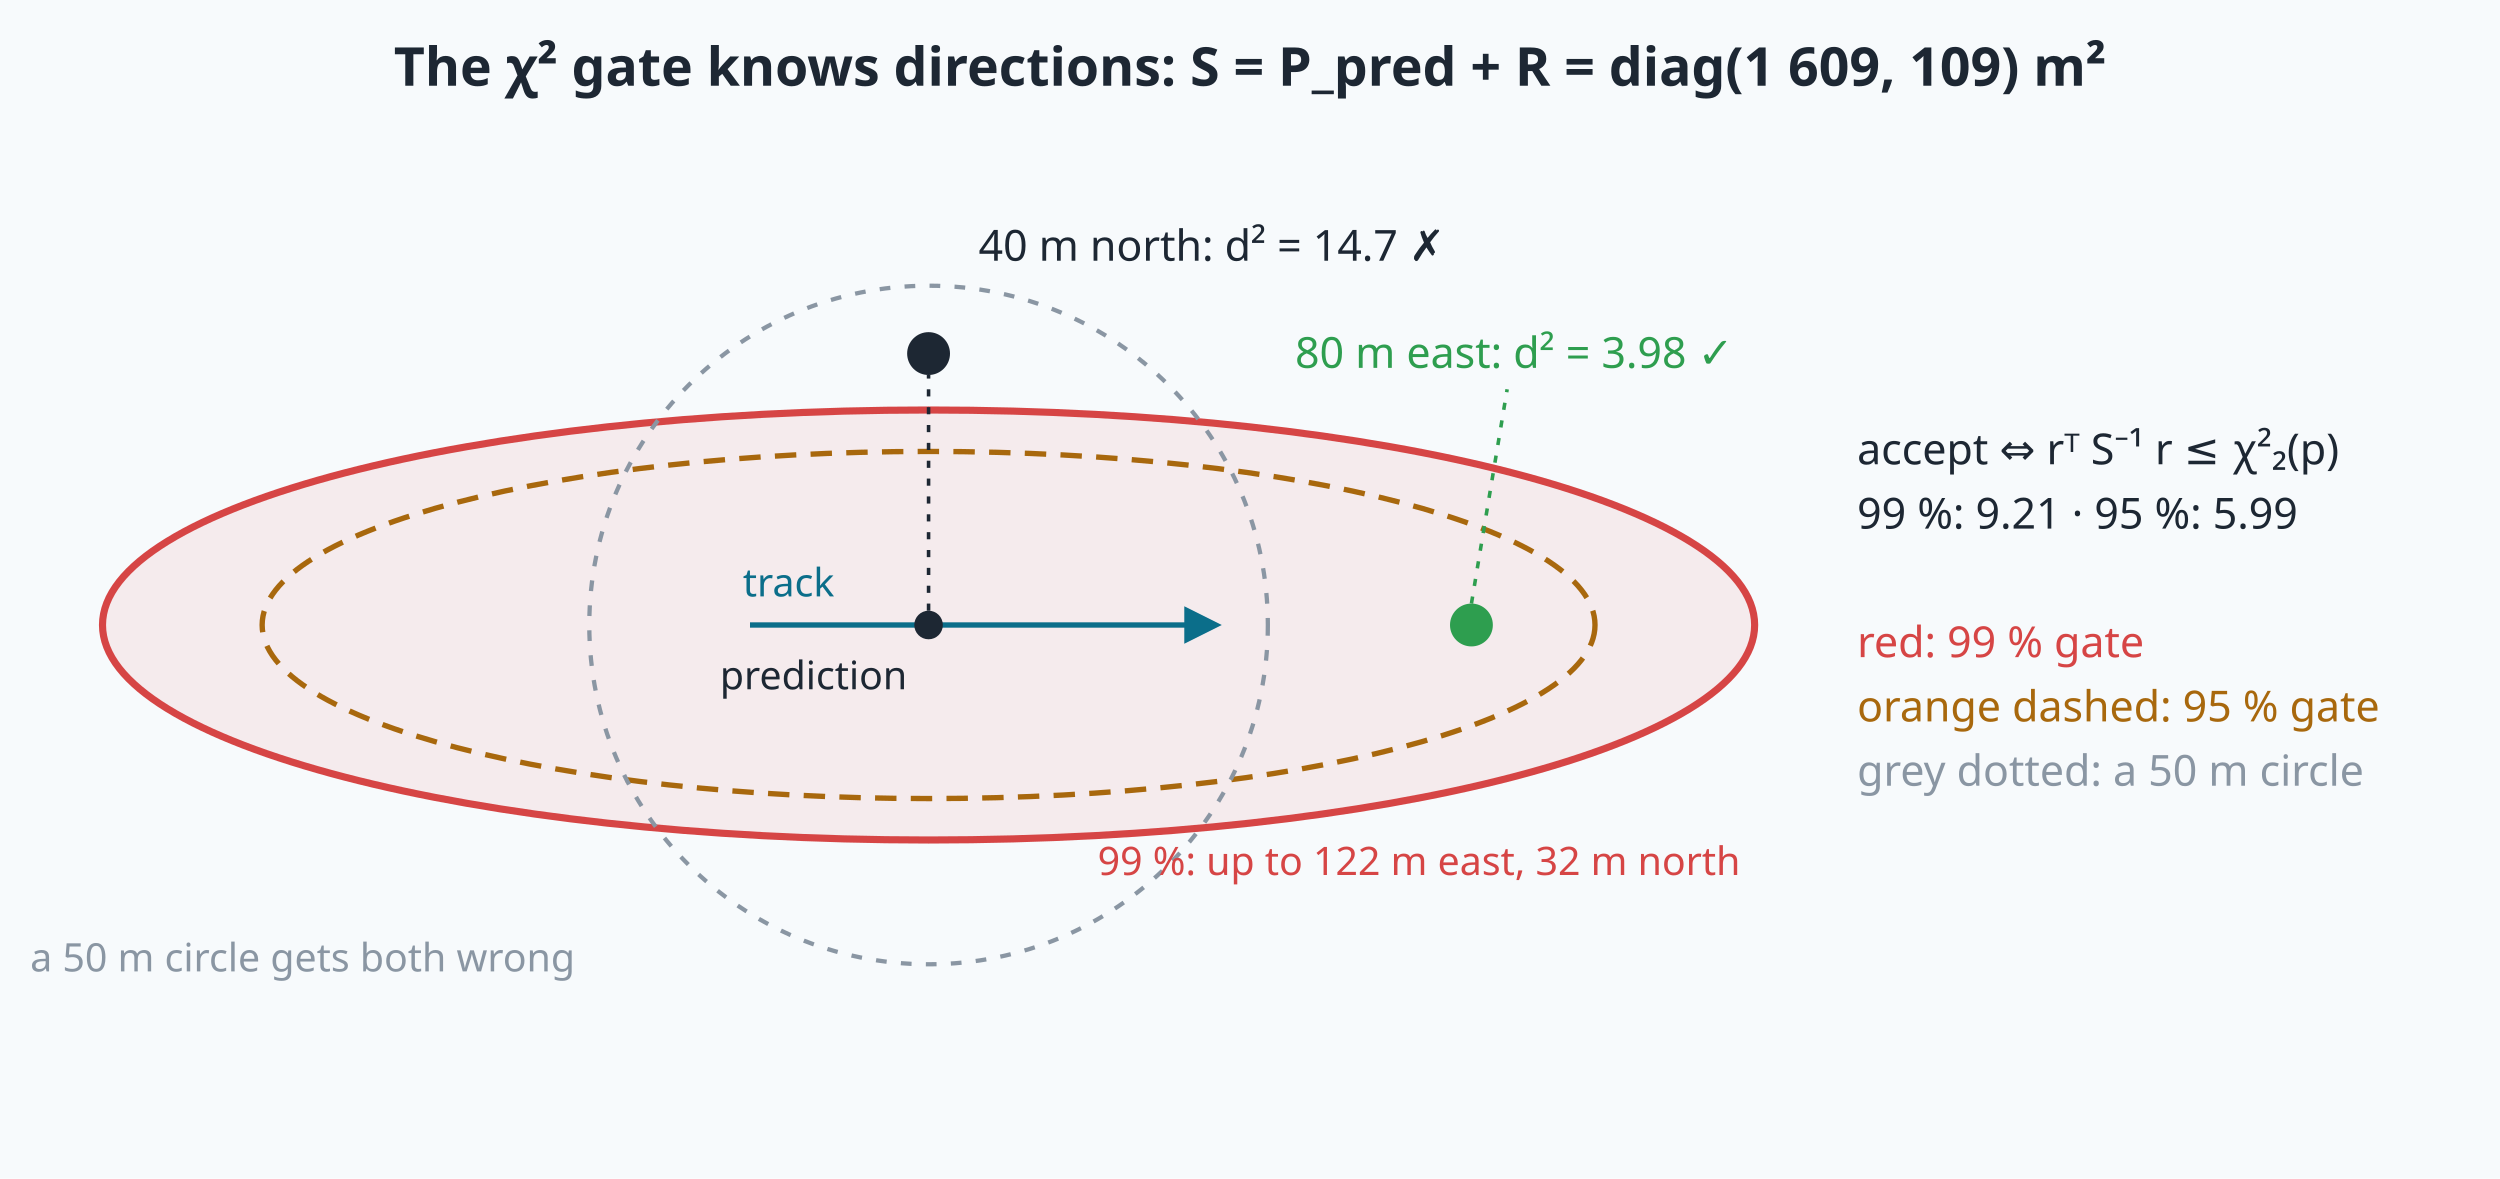
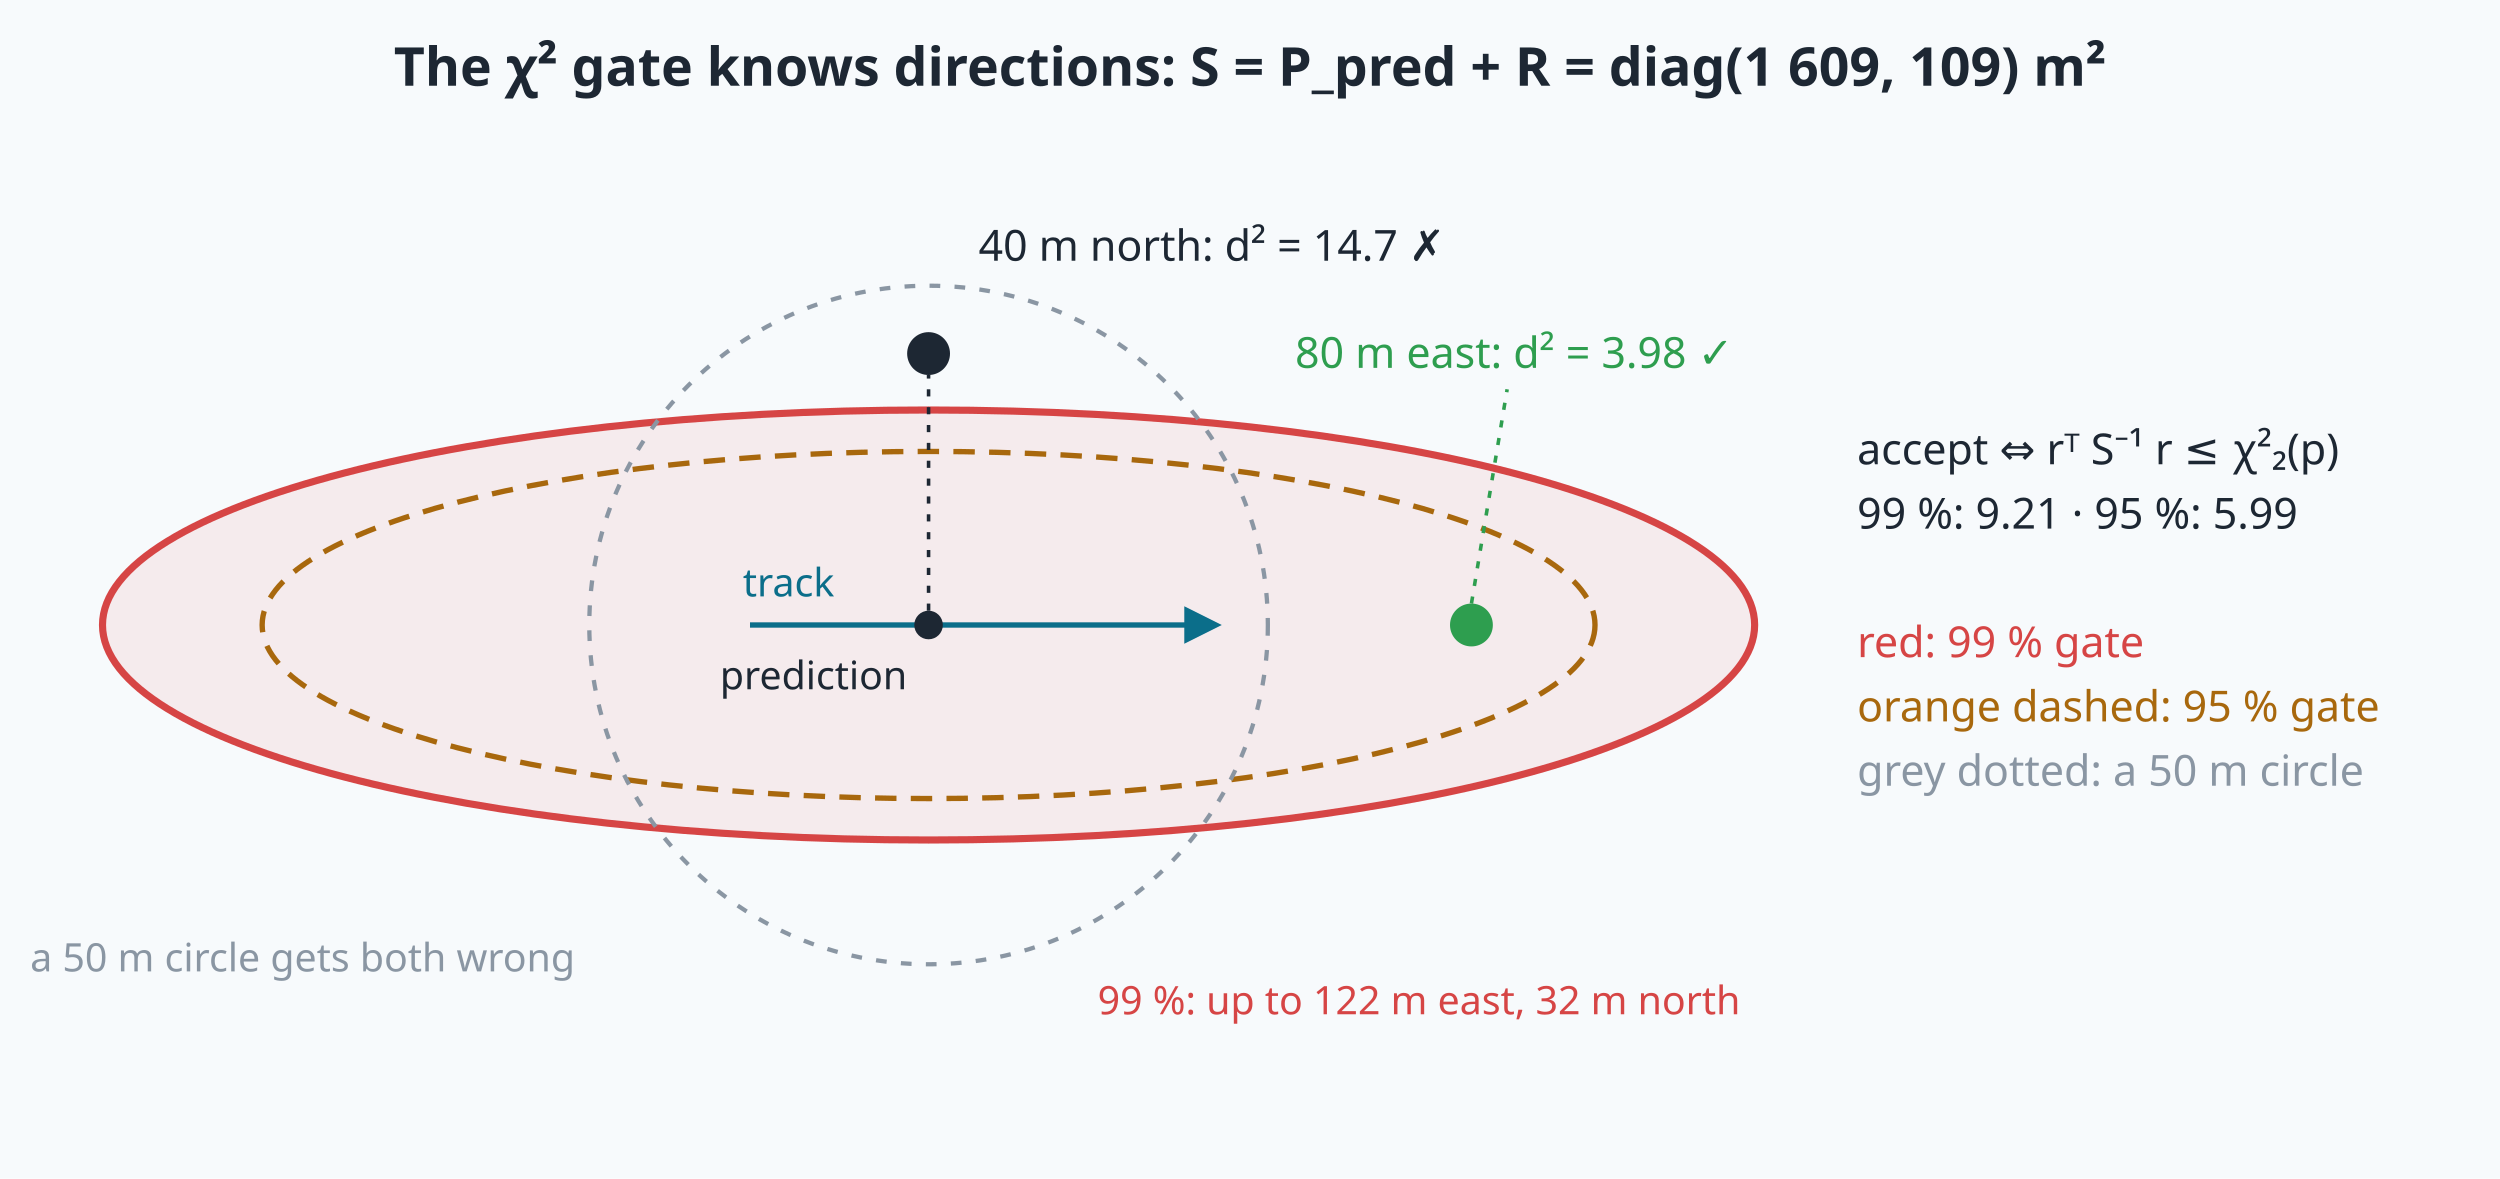
<svg xmlns="http://www.w3.org/2000/svg" viewBox="0 0 700 330" font-family="sans-serif" font-size="13">
  <rect width="700" height="330" fill="#f7fafc" />
  <defs>
    <marker id="mi" viewBox="0 0 10 10" refX="8" refY="5" markerWidth="7" markerHeight="7" orient="auto-start-reverse">
      <path d="M0 0L10 5L0 10z" fill="#1d2733" />
    </marker>
    <marker id="mr" viewBox="0 0 10 10" refX="8" refY="5" markerWidth="7" markerHeight="7" orient="auto-start-reverse">
      <path d="M0 0L10 5L0 10z" fill="#d64545" />
    </marker>
    <marker id="mb" viewBox="0 0 10 10" refX="8" refY="5" markerWidth="7" markerHeight="7" orient="auto-start-reverse">
      <path d="M0 0L10 5L0 10z" fill="#0b6e8a" />
    </marker>
    <marker id="mo" viewBox="0 0 10 10" refX="8" refY="5" markerWidth="7" markerHeight="7" orient="auto-start-reverse">
      <path d="M0 0L10 5L0 10z" fill="#a8680d" />
    </marker>
    <marker id="mg" viewBox="0 0 10 10" refX="8" refY="5" markerWidth="7" markerHeight="7" orient="auto-start-reverse">
      <path d="M0 0L10 5L0 10z" fill="#8a96a3" />
    </marker>
    <marker id="mn" viewBox="0 0 10 10" refX="8" refY="5" markerWidth="7" markerHeight="7" orient="auto-start-reverse">
      <path d="M0 0L10 5L0 10z" fill="#2e9e4f" />
    </marker>
  </defs>
  <text x="350.0" y="24.0" text-anchor="middle" font-size="15" fill="#1d2733" font-weight="bold">The χ² gate knows directions: S = P_pred + R = diag(1 609, 109) m²</text>
  <ellipse cx="260.0" cy="175.0" rx="231.3" ry="60.2" transform="rotate(0.00 260.0 175.0)" stroke="#d64545" fill="#d64545" fill-opacity="0.08" stroke-width="2.0" />
  <ellipse cx="260.0" cy="175.0" rx="186.6" ry="48.6" transform="rotate(0.00 260.0 175.0)" stroke="#a8680d" fill="none" fill-opacity="0.15" stroke-width="1.5" stroke-dasharray="6 4" />
  <circle cx="260.0" cy="175.0" r="95.0" stroke="#8a96a3" fill="none" stroke-width="1.2" stroke-dasharray="3 4" fill-opacity="1.0" />
  <line x1="210.0" y1="175.0" x2="340.0" y2="175.0" stroke="#0b6e8a" stroke-width="1.5" marker-end="url(#mb)" />
  <text x="208.0" y="167.0" text-anchor="start" font-size="11" fill="#0b6e8a" font-weight="normal">track</text>
  <circle cx="260.0" cy="175.0" r="4" fill="#1d2733" />
  <text x="254.0" y="193.0" text-anchor="end" font-size="11" fill="#1d2733" font-weight="normal">prediction</text>
  <circle cx="412.0" cy="175.0" r="6" fill="#2e9e4f" />
  <line x1="412.0" y1="169.0" x2="422.0" y2="109.0" stroke="#2e9e4f" stroke-width="1" stroke-dasharray="2 3" />
  <text x="424.0" y="103.0" text-anchor="middle" font-size="12" fill="#2e9e4f" font-weight="normal">80 m east: d² = 3.98 ✓</text>
  <circle cx="260.0" cy="99.0" r="6" fill="#1d2733" />
  <line x1="260.0" y1="171.0" x2="260.0" y2="105.0" stroke="#1d2733" stroke-width="1" stroke-dasharray="2 3" />
  <text x="274.0" y="73.0" text-anchor="start" font-size="12" fill="#1d2733" font-weight="normal">40 m north: d² = 14.7 ✗</text>
-   <text x="487.3" y="245.0" text-anchor="end" font-size="11" fill="#d64545" font-weight="normal">99 %: up to 122 m east, 32 m north</text>
+   <text x="487.3" y="284.0" text-anchor="end" font-size="11" fill="#d64545" font-weight="normal">99 %: up to 122 m east, 32 m north</text>
  <text x="161.0" y="272.0" text-anchor="end" font-size="11" fill="#8a96a3" font-weight="normal">a 50 m circle gets both wrong</text>
  <text x="520.0" y="130.0" text-anchor="start" font-size="12" fill="#1d2733" font-weight="normal">accept ⇔ rᵀ S⁻¹ r ≤ χ²₂(p)</text>
  <text x="520.0" y="148.0" text-anchor="start" font-size="12" fill="#1d2733" font-weight="normal">99 %: 9.21 · 95 %: 5.99</text>
  <text x="520.0" y="166.0" text-anchor="start" font-size="12" fill="#1d2733" font-weight="normal" />
  <text x="520.0" y="184.0" text-anchor="start" font-size="12" fill="#d64545" font-weight="normal">red: 99 % gate</text>
  <text x="520.0" y="202.0" text-anchor="start" font-size="12" fill="#a8680d" font-weight="normal">orange dashed: 95 % gate</text>
  <text x="520.0" y="220.0" text-anchor="start" font-size="12" fill="#8a96a3" font-weight="normal">grey dotted: a 50 m circle</text>
</svg>
